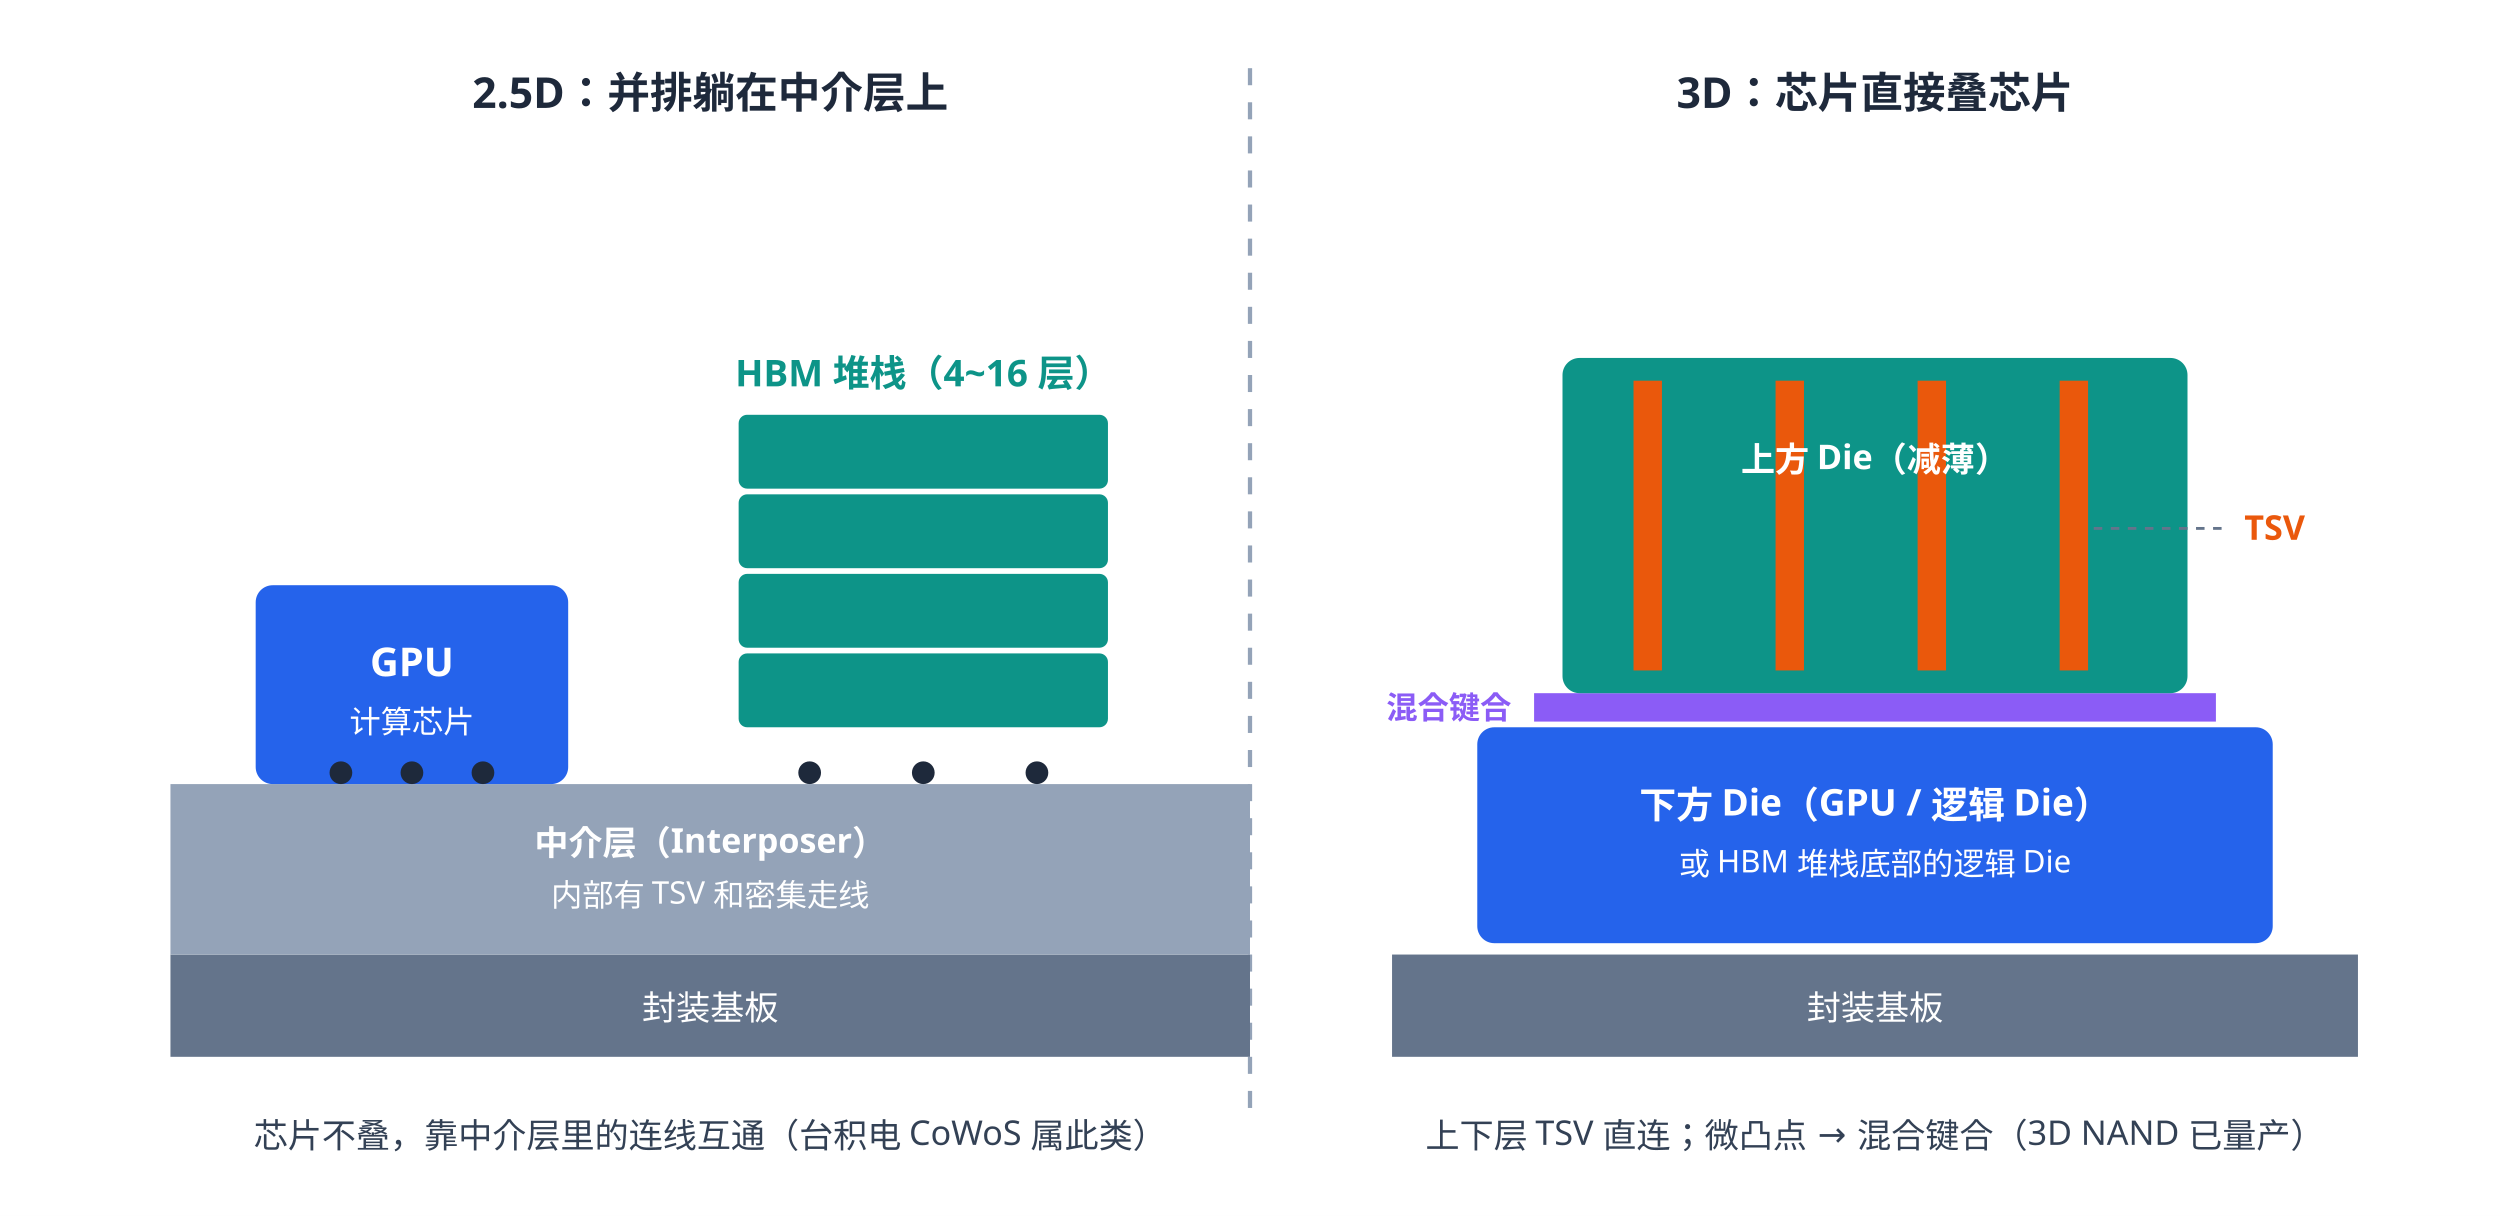
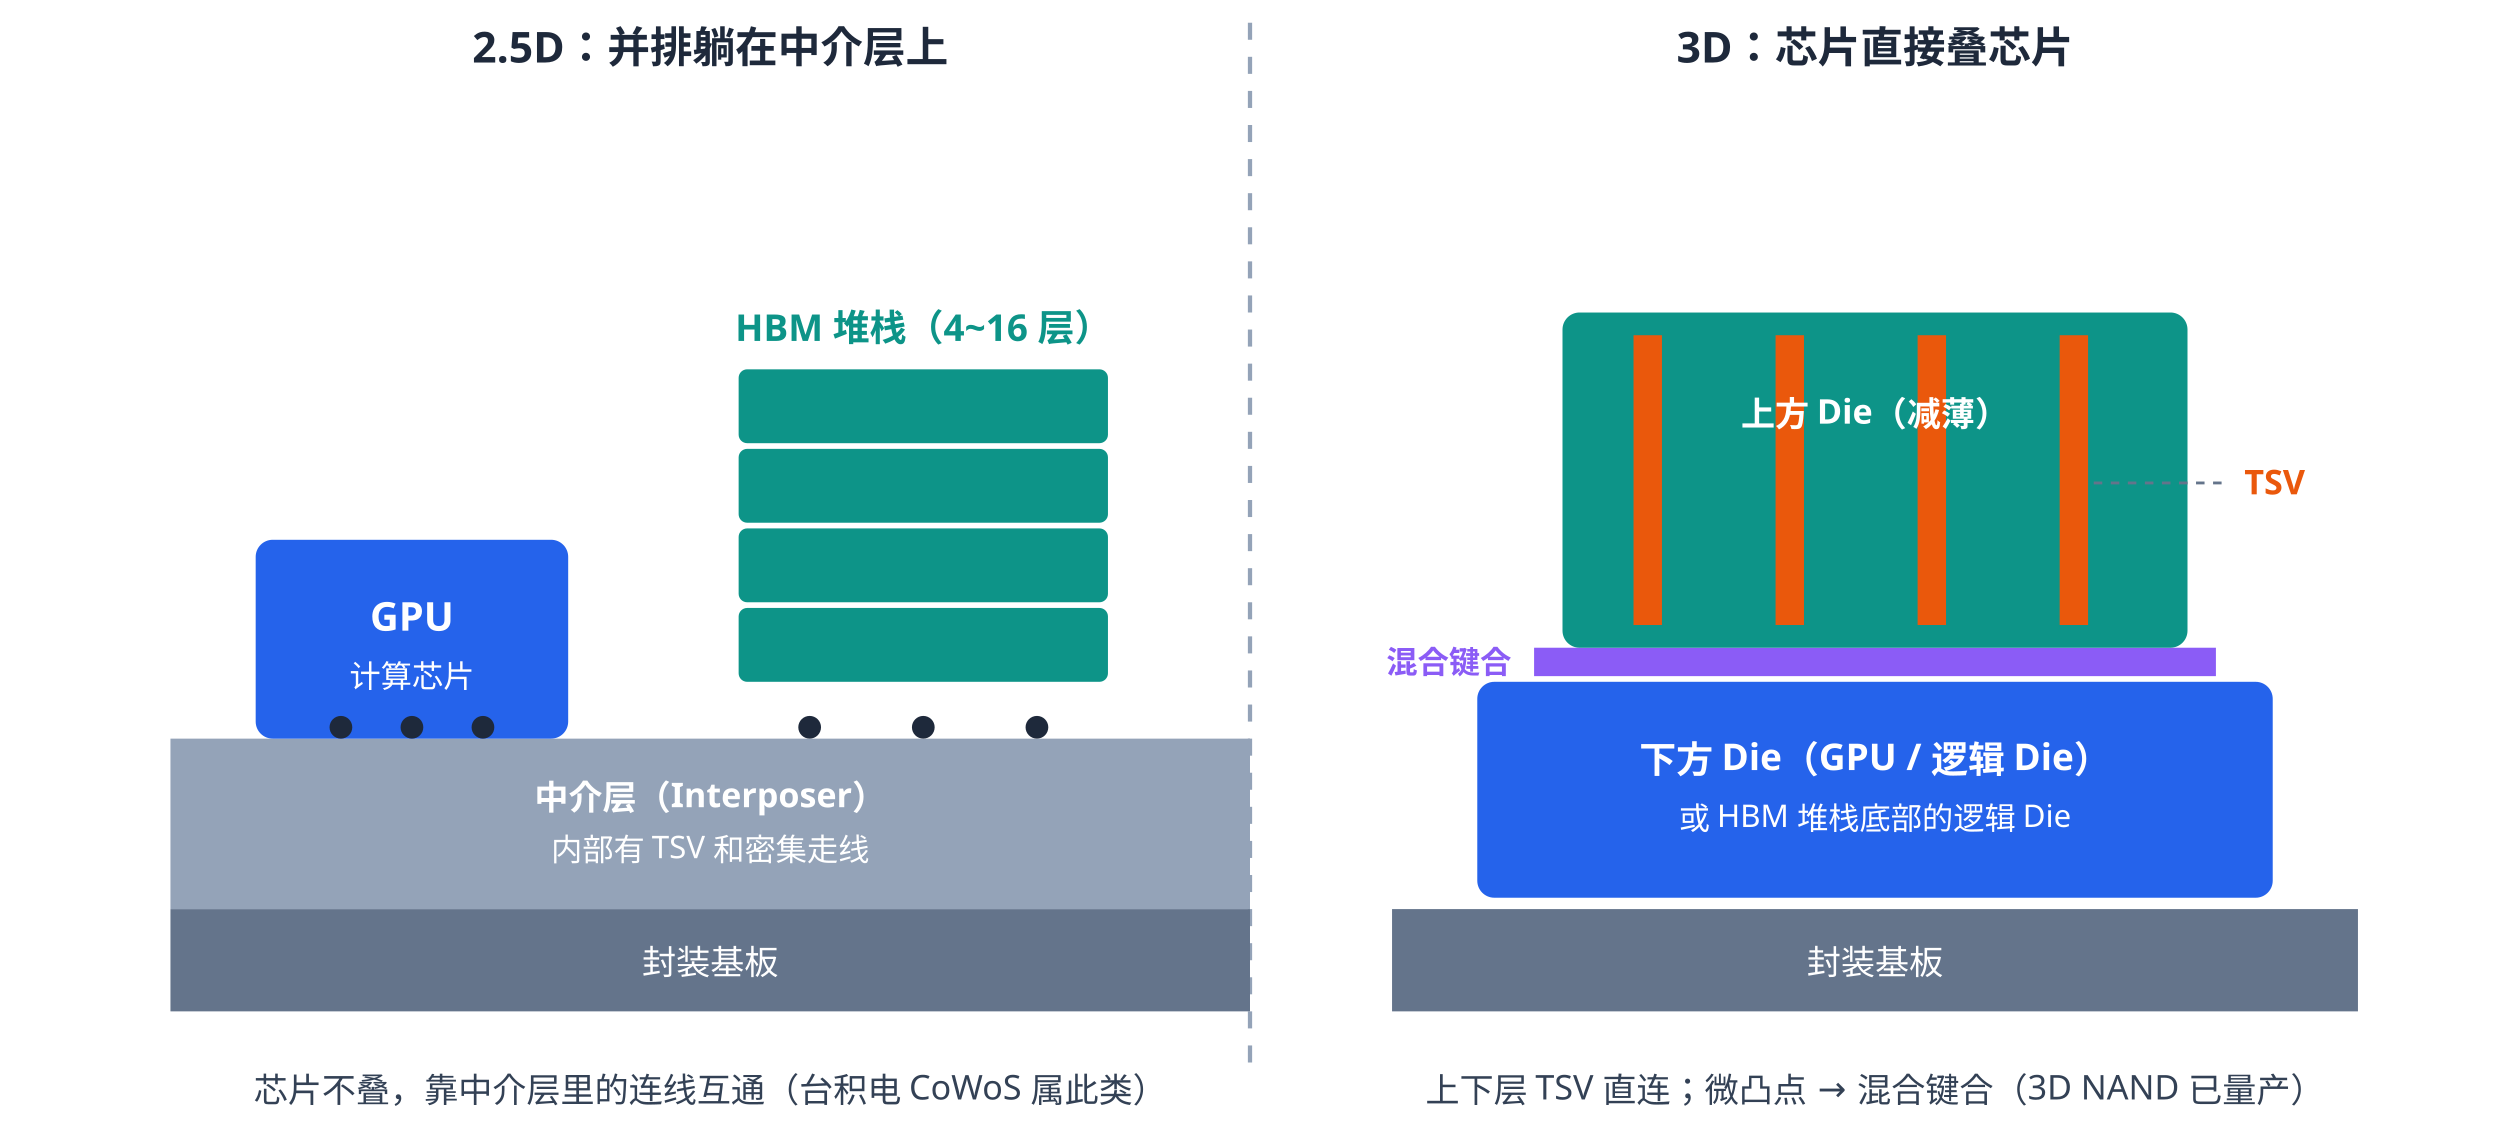
- <svg xmlns="http://www.w3.org/2000/svg" viewBox="0 0 880 428" font-family="'PingFang SC','Microsoft YaHei',sans-serif">
+ <svg xmlns="http://www.w3.org/2000/svg" viewBox="0 16 880 400" font-family="'PingFang SC','Microsoft YaHei',sans-serif">
  <rect x="0" y="0" width="880" height="428" fill="#ffffff" />
  <line x1="440" y1="24" x2="440" y2="396" stroke="#94a3b8" stroke-width="1.5" stroke-dasharray="6,6" />
  <text x="250" y="38" text-anchor="middle" fill="#1e293b" font-size="15" font-weight="bold">2.5D：并排躺在中介层上</text>
  <rect x="60" y="336" width="380" height="36" fill="#64748b" />
  <text x="250" y="359" text-anchor="middle" fill="#ffffff" font-size="12">封装基板</text>
  <rect x="60" y="276" width="380" height="60" fill="#94a3b8" />
  <text x="250" y="301" text-anchor="middle" fill="#ffffff" font-size="12" font-weight="bold">中介层（Interposer）</text>
  <text x="250" y="319" text-anchor="middle" fill="#ffffff" font-size="11">内部有 TSV 和密集走线</text>
  <rect x="90" y="206" width="110" height="70" rx="6" fill="#2563eb" />
  <text x="145" y="238" text-anchor="middle" fill="#ffffff" font-size="14" font-weight="bold">GPU</text>
  <text x="145" y="258" text-anchor="middle" fill="#ffffff" font-size="11">计算芯片</text>
  <text x="325" y="136" text-anchor="middle" fill="#0d9488" font-size="13" font-weight="bold">HBM 堆栈（4~16 层）</text>
  <rect x="260" y="146" width="130" height="26" rx="3" fill="#0d9488" />
  <rect x="260" y="174" width="130" height="26" rx="3" fill="#0d9488" />
  <rect x="260" y="202" width="130" height="26" rx="3" fill="#0d9488" />
  <rect x="260" y="230" width="130" height="26" rx="3" fill="#0d9488" />
  <circle cx="120" cy="272" r="4" fill="#1e293b" />
  <circle cx="145" cy="272" r="4" fill="#1e293b" />
  <circle cx="170" cy="272" r="4" fill="#1e293b" />
  <circle cx="285" cy="272" r="4" fill="#1e293b" />
  <circle cx="325" cy="272" r="4" fill="#1e293b" />
  <circle cx="365" cy="272" r="4" fill="#1e293b" />
  <text x="250" y="404" text-anchor="middle" fill="#334155" font-size="12">芯片不叠，靠中介层里的连线互通（台积电 CoWoS 属此类）</text>
  <text x="660" y="38" text-anchor="middle" fill="#1e293b" font-size="15" font-weight="bold">3D：芯片直接叠芯片</text>
  <rect x="490" y="336" width="340" height="36" fill="#64748b" />
  <text x="660" y="359" text-anchor="middle" fill="#ffffff" font-size="12">封装基板</text>
  <rect x="520" y="256" width="280" height="76" rx="6" fill="#2563eb" />
  <text x="660" y="288" text-anchor="middle" fill="#ffffff" font-size="13" font-weight="bold">下方 Die（GPU / 逻辑 Die）</text>
  <text x="660" y="308" text-anchor="middle" fill="#ffffff" font-size="11">或 HBM 堆栈底部的逻辑 Die</text>
  <rect x="540" y="244" width="240" height="10" fill="#8b5cf6" />
  <text x="532" y="253" text-anchor="end" fill="#8b5cf6" font-size="11" font-weight="bold">混合键合</text>
  <rect x="550" y="126" width="220" height="118" rx="6" fill="#0d9488" />
  <rect x="575" y="134" width="10" height="102" fill="#ea580c" />
  <rect x="625" y="134" width="10" height="102" fill="#ea580c" />
  <rect x="675" y="134" width="10" height="102" fill="#ea580c" />
  <rect x="725" y="134" width="10" height="102" fill="#ea580c" />
  <text x="660" y="166" text-anchor="middle" fill="#ffffff" font-size="12" font-weight="bold">上方 Die（减薄）</text>
  <line x1="737" y1="186" x2="785" y2="186" stroke="#64748b" stroke-width="1" stroke-dasharray="3,3" />
  <text x="790" y="190" text-anchor="start" fill="#ea580c" font-size="12" font-weight="bold">TSV</text>
  <text x="660" y="404" text-anchor="middle" fill="#334155" font-size="12">上下层 TSV 直连；微凸点 → 混合键合（3D NAND 已量产）</text>
</svg>
